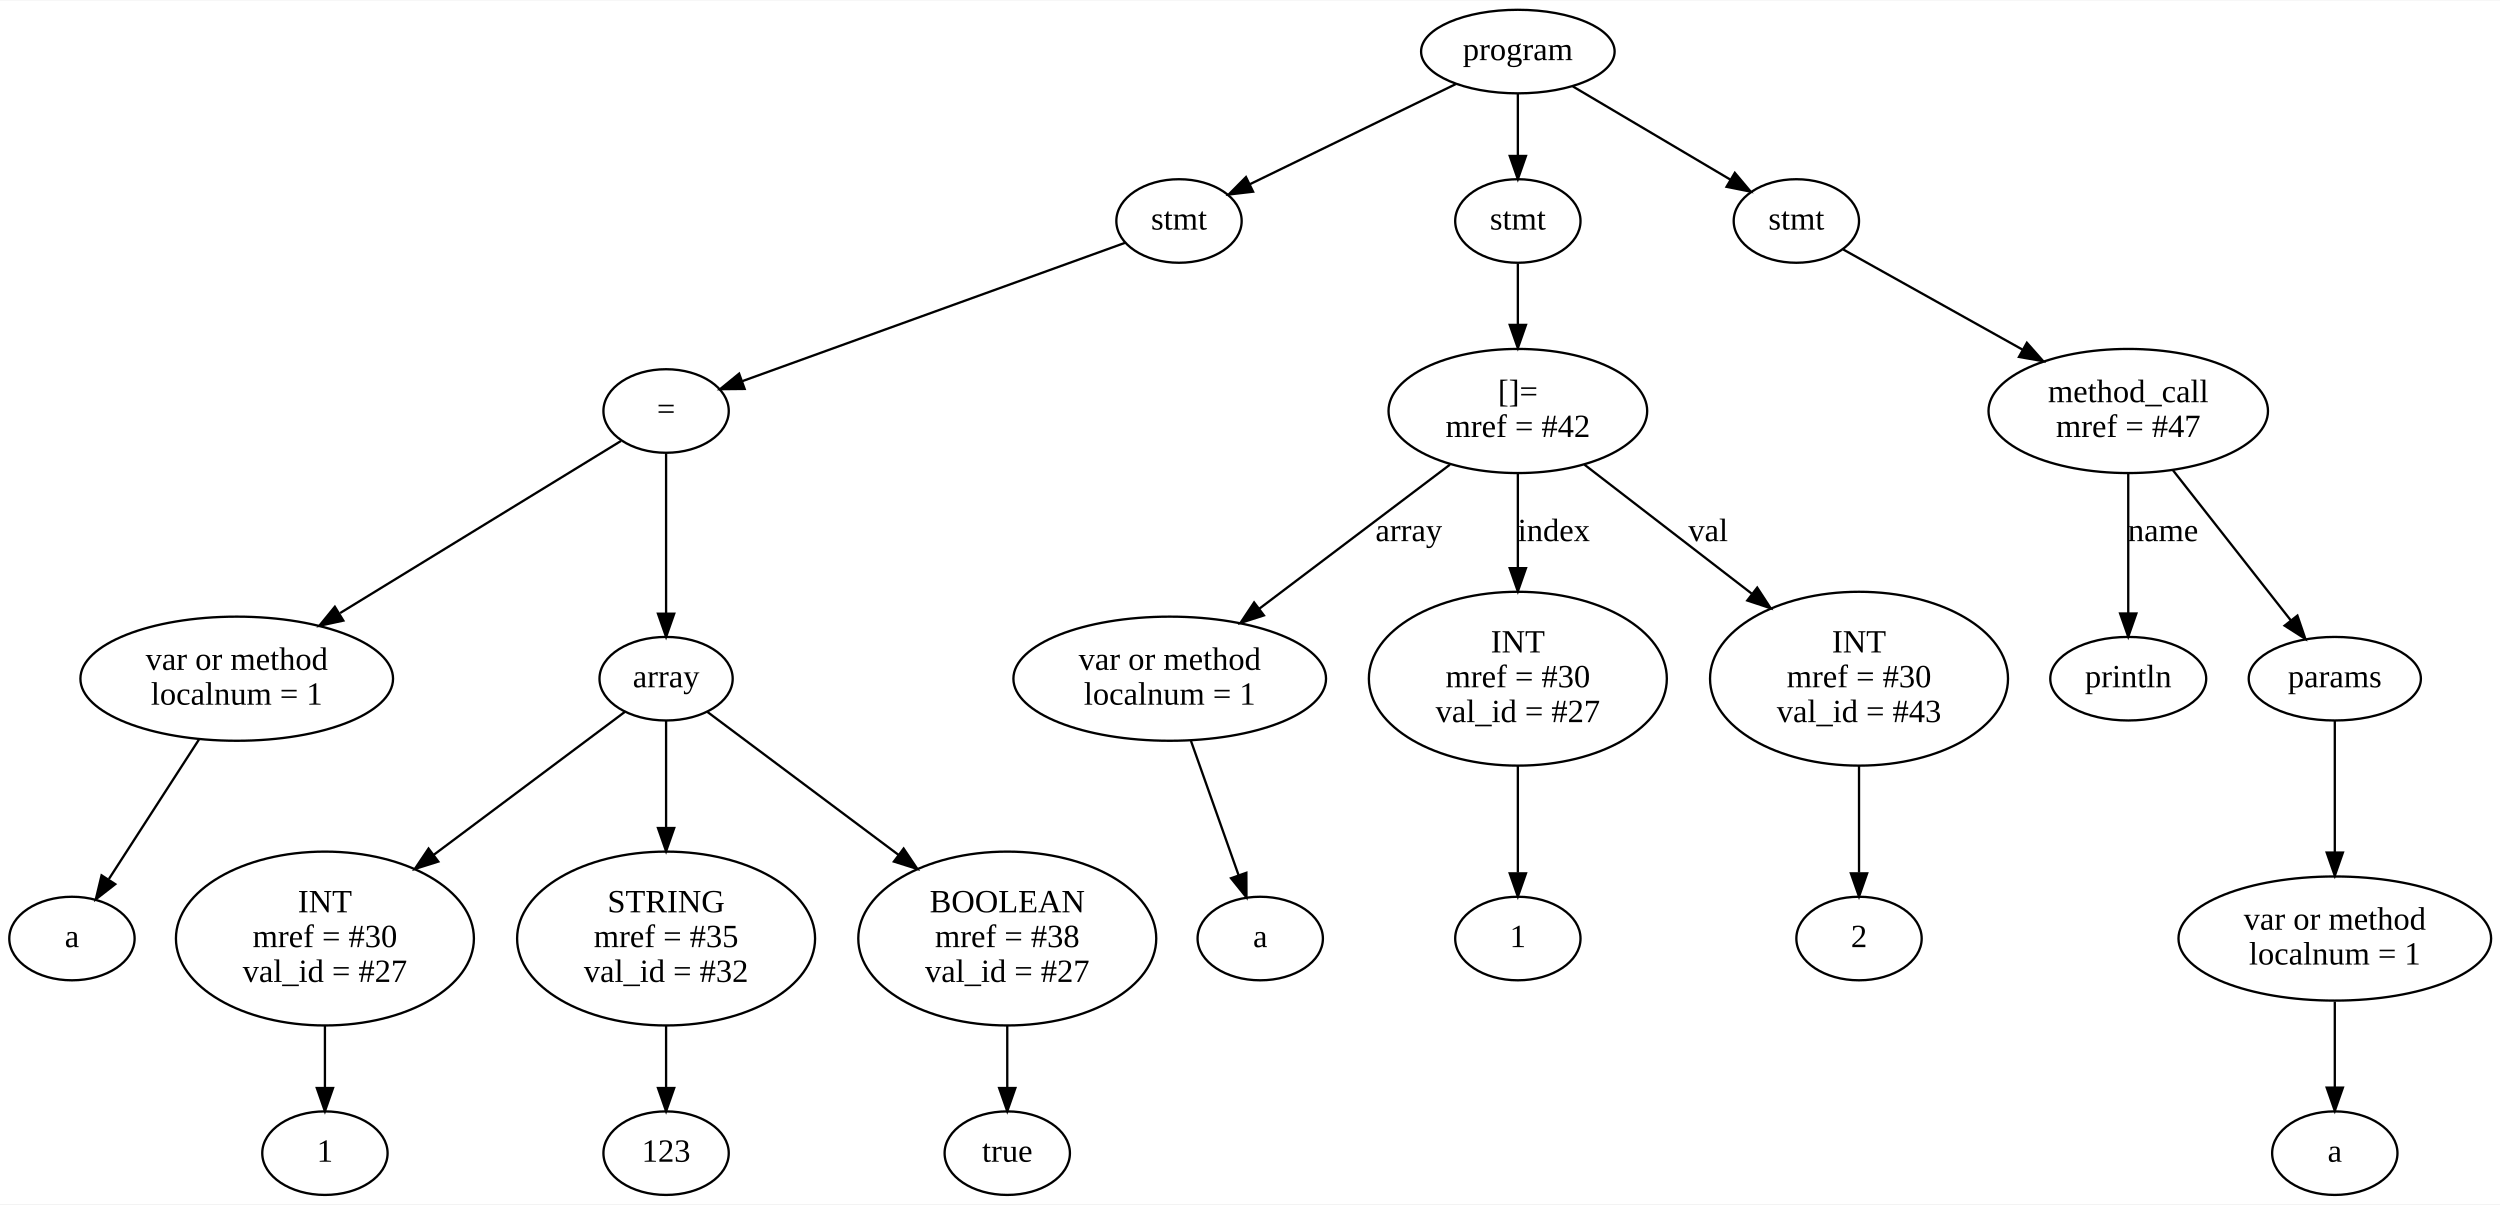
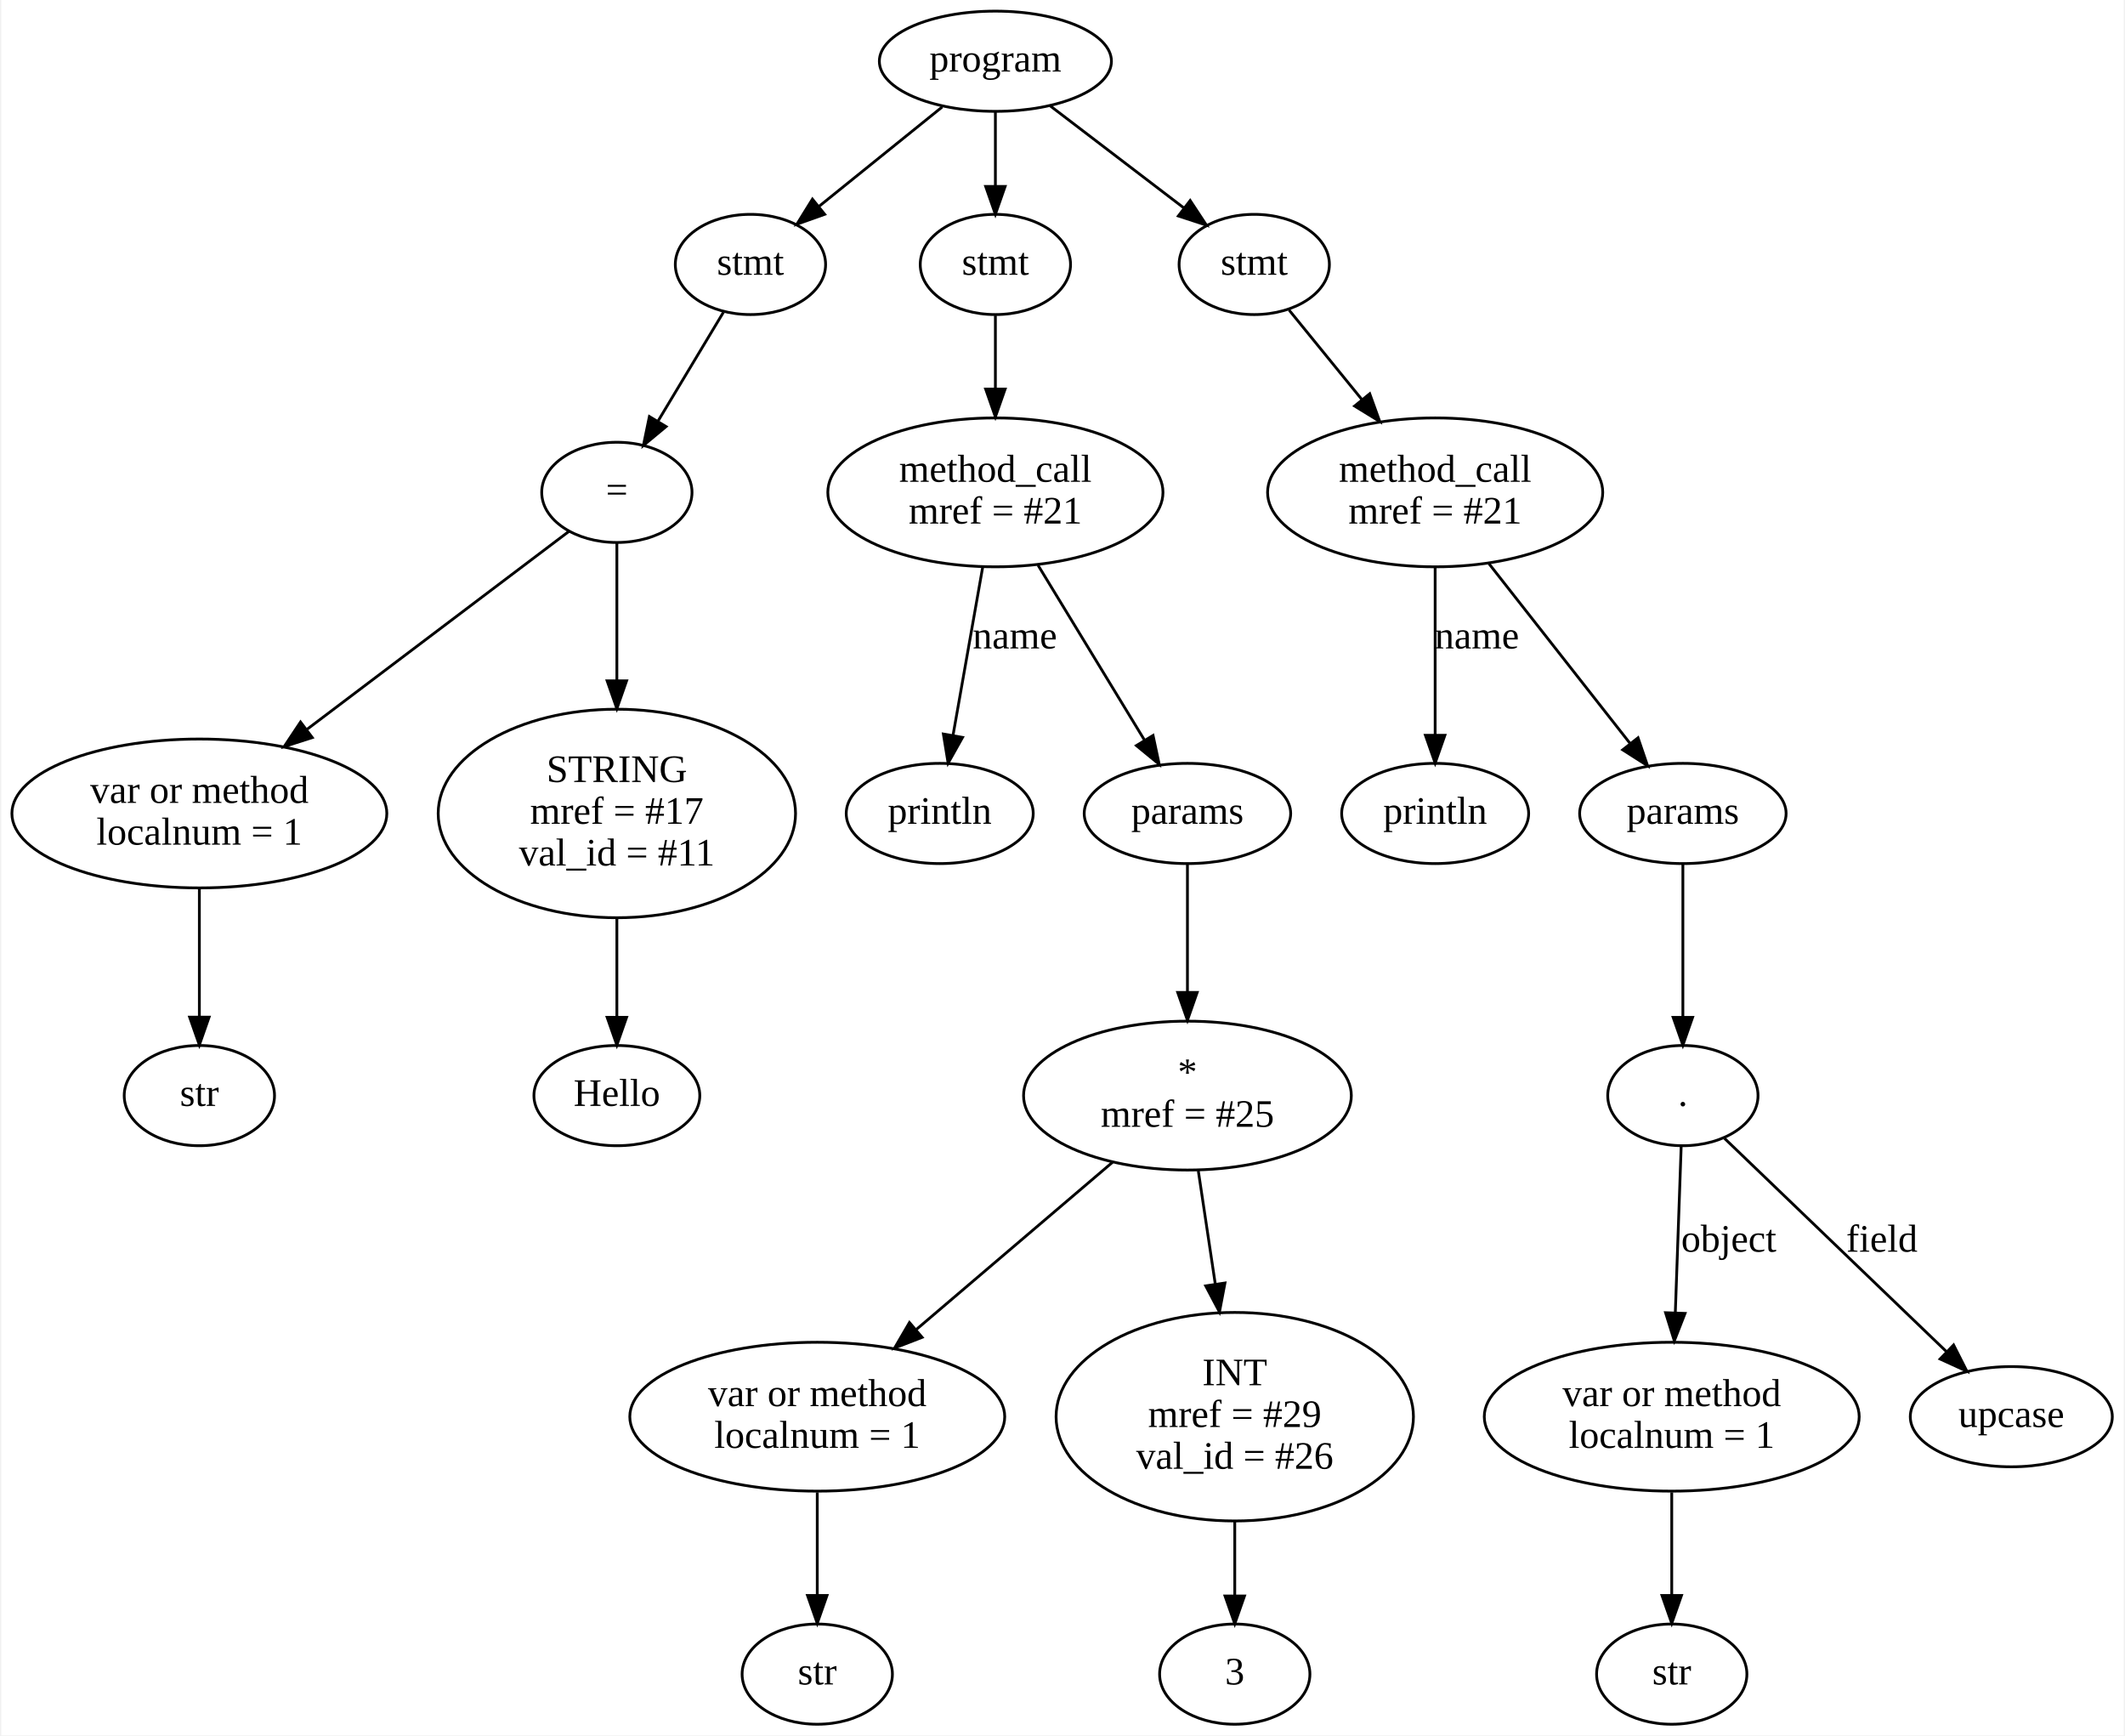
- <svg xmlns="http://www.w3.org/2000/svg" width="1077pt" height="519pt" viewBox="0.00 0.00 1077.18 518.65">
-   <g id="graph0" class="graph" transform="scale(1 1) rotate(0) translate(4 514.647)">
-     <polygon fill="white" stroke="none" points="-4,4 -4,-514.647 1073.18,-514.647 1073.18,4 -4,4" />
+ <svg xmlns="http://www.w3.org/2000/svg" width="763pt" height="623pt" viewBox="0.00 0.00 762.57 623.39">
+   <g id="graph0" class="graph" transform="scale(1 1) rotate(0) translate(4 619.387)">
+     <polygon fill="white" stroke="none" points="-4,4 -4,-619.387 758.572,-619.387 758.572,4 -4,4" />
    <g id="node1" class="node">
-       <ellipse fill="none" stroke="black" cx="650" cy="-492.647" rx="41.693" ry="18" />
-       <text text-anchor="middle" x="650" y="-488.947" font-family="Times New Roman,serif" font-size="14.00">program</text>
+       <ellipse fill="none" stroke="black" cx="353.175" cy="-597.387" rx="41.693" ry="18" />
+       <text text-anchor="middle" x="353.175" y="-593.687" font-family="Times New Roman,serif" font-size="14.00">program</text>
    </g>
    <g id="node2" class="node">
-       <ellipse fill="none" stroke="black" cx="504" cy="-419.647" rx="27" ry="18" />
-       <text text-anchor="middle" x="504" y="-415.947" font-family="Times New Roman,serif" font-size="14.00">stmt</text>
+       <ellipse fill="none" stroke="black" cx="265.175" cy="-524.387" rx="27" ry="18" />
+       <text text-anchor="middle" x="265.175" y="-520.687" font-family="Times New Roman,serif" font-size="14.00">stmt</text>
+     </g>
+     <g id="edge6" class="edge">
+       <path fill="none" stroke="black" d="M334.08,-580.981C321.065,-570.48 303.716,-556.482 289.682,-545.159" />
+       <polygon fill="black" stroke="black" points="291.84,-542.404 281.86,-538.848 287.445,-547.852 291.84,-542.404" />
+     </g>
+     <g id="node8" class="node">
+       <ellipse fill="none" stroke="black" cx="353.175" cy="-524.387" rx="27" ry="18" />
+       <text text-anchor="middle" x="353.175" y="-520.687" font-family="Times New Roman,serif" font-size="14.00">stmt</text>
+     </g>
+     <g id="edge15" class="edge">
+       <path fill="none" stroke="black" d="M353.175,-579.2C353.175,-571.176 353.175,-561.434 353.175,-552.456" />
+       <polygon fill="black" stroke="black" points="356.675,-552.416 353.175,-542.416 349.675,-552.416 356.675,-552.416" />
+     </g>
+     <g id="node17" class="node">
+       <ellipse fill="none" stroke="black" cx="446.175" cy="-524.387" rx="27" ry="18" />
+       <text text-anchor="middle" x="446.175" y="-520.687" font-family="Times New Roman,serif" font-size="14.00">stmt</text>
+     </g>
+     <g id="edge23" class="edge">
+       <path fill="none" stroke="black" d="M372.898,-581.33C386.934,-570.614 405.908,-556.128 421.032,-544.582" />
+       <polygon fill="black" stroke="black" points="423.157,-547.363 428.982,-538.513 418.91,-541.799 423.157,-547.363" />
+     </g>
+     <g id="node3" class="node">
+       <ellipse fill="none" stroke="black" cx="217.175" cy="-442.517" rx="27" ry="18" />
+       <text text-anchor="middle" x="217.175" y="-438.817" font-family="Times New Roman,serif" font-size="14.00">=</text>
+     </g>
+     <g id="edge5" class="edge">
+       <path fill="none" stroke="black" d="M255.462,-507.224C248.716,-496 239.604,-480.837 231.961,-468.12" />
+       <polygon fill="black" stroke="black" points="234.861,-466.151 226.71,-459.383 228.862,-469.757 234.861,-466.151" />
+     </g>
+     <g id="node4" class="node">
+       <ellipse fill="none" stroke="black" cx="67.175" cy="-327.17" rx="67.351" ry="26.741" />
+       <text text-anchor="middle" x="67.175" y="-330.97" font-family="Times New Roman,serif" font-size="14.00">var or method</text>
+       <text text-anchor="middle" x="67.175" y="-315.97" font-family="Times New Roman,serif" font-size="14.00"> localnum = 1</text>
+     </g>
+     <g id="edge3" class="edge">
+       <path fill="none" stroke="black" d="M199.968,-428.515C177.178,-411.293 136.323,-380.421 105.926,-357.452" />
+       <polygon fill="black" stroke="black" points="107.743,-354.438 97.654,-351.201 103.522,-360.023 107.743,-354.438" />
+     </g>
+     <g id="node6" class="node">
+       <ellipse fill="none" stroke="black" cx="217.175" cy="-327.17" rx="64.194" ry="37.453" />
+       <text text-anchor="middle" x="217.175" y="-338.47" font-family="Times New Roman,serif" font-size="14.00">STRING</text>
+       <text text-anchor="middle" x="217.175" y="-323.47" font-family="Times New Roman,serif" font-size="14.00"> mref = #17</text>
+       <text text-anchor="middle" x="217.175" y="-308.47" font-family="Times New Roman,serif" font-size="14.00"> val_id = #11</text>
+     </g>
+     <g id="edge4" class="edge">
+       <path fill="none" stroke="black" d="M217.175,-424.302C217.175,-411.152 217.175,-392.376 217.175,-374.902" />
+       <polygon fill="black" stroke="black" points="220.675,-374.816 217.175,-364.816 213.675,-374.816 220.675,-374.816" />
+     </g>
+     <g id="node5" class="node">
+       <ellipse fill="none" stroke="black" cx="67.175" cy="-225.823" rx="27" ry="18" />
+       <text text-anchor="middle" x="67.175" y="-222.123" font-family="Times New Roman,serif" font-size="14.00">str</text>
+     </g>
+     <g id="edge1" class="edge">
+       <path fill="none" stroke="black" d="M67.175,-300.068C67.175,-285.958 67.175,-268.544 67.175,-254.237" />
+       <polygon fill="black" stroke="black" points="70.675,-254.008 67.175,-244.008 63.675,-254.008 70.675,-254.008" />
+     </g>
+     <g id="node7" class="node">
+       <ellipse fill="none" stroke="black" cx="217.175" cy="-225.823" rx="29.795" ry="18" />
+       <text text-anchor="middle" x="217.175" y="-222.123" font-family="Times New Roman,serif" font-size="14.00">Hello</text>
+     </g>
+     <g id="edge2" class="edge">
+       <path fill="none" stroke="black" d="M217.175,-289.459C217.175,-277.769 217.175,-265.049 217.175,-254.144" />
+       <polygon fill="black" stroke="black" points="220.675,-253.95 217.175,-243.95 213.675,-253.95 220.675,-253.95" />
+     </g>
+     <g id="node9" class="node">
+       <ellipse fill="none" stroke="black" cx="353.175" cy="-442.517" rx="60.208" ry="26.741" />
+       <text text-anchor="middle" x="353.175" y="-446.317" font-family="Times New Roman,serif" font-size="14.00">method_call</text>
+       <text text-anchor="middle" x="353.175" y="-431.317" font-family="Times New Roman,serif" font-size="14.00"> mref = #21</text>
+     </g>
+     <g id="edge14" class="edge">
+       <path fill="none" stroke="black" d="M353.175,-506.056C353.175,-498.323 353.175,-488.903 353.175,-479.745" />
+       <polygon fill="black" stroke="black" points="356.675,-479.621 353.175,-469.621 349.675,-479.621 356.675,-479.621" />
+     </g>
+     <g id="node10" class="node">
+       <ellipse fill="none" stroke="black" cx="333.175" cy="-327.17" rx="33.595" ry="18" />
+       <text text-anchor="middle" x="333.175" y="-323.47" font-family="Times New Roman,serif" font-size="14.00">println</text>
+     </g>
+     <g id="edge7" class="edge">
+       <path fill="none" stroke="black" d="M348.587,-415.513C345.405,-397.483 341.178,-373.527 337.956,-355.264" />
+       <polygon fill="black" stroke="black" points="341.375,-354.497 336.19,-345.257 334.481,-355.713 341.375,-354.497" />
+       <text text-anchor="middle" x="360.175" y="-386.447" font-family="Times New Roman,serif" font-size="14.00">name</text>
+     </g>
+     <g id="node11" class="node">
+       <ellipse fill="none" stroke="black" cx="422.175" cy="-327.17" rx="37.093" ry="18" />
+       <text text-anchor="middle" x="422.175" y="-323.47" font-family="Times New Roman,serif" font-size="14.00">params</text>
+     </g>
+     <g id="edge8" class="edge">
+       <path fill="none" stroke="black" d="M368.488,-416.362C379.884,-397.641 395.376,-372.193 406.789,-353.445" />
+       <polygon fill="black" stroke="black" points="409.818,-355.199 412.029,-344.838 403.839,-351.56 409.818,-355.199" />
+     </g>
+     <g id="node12" class="node">
+       <ellipse fill="none" stroke="black" cx="422.175" cy="-225.823" rx="58.88" ry="26.741" />
+       <text text-anchor="middle" x="422.175" y="-229.623" font-family="Times New Roman,serif" font-size="14.00">*</text>
+       <text text-anchor="middle" x="422.175" y="-214.623" font-family="Times New Roman,serif" font-size="14.00"> mref = #25</text>
+     </g>
+     <g id="edge13" class="edge">
+       <path fill="none" stroke="black" d="M422.175,-308.865C422.175,-296.308 422.175,-278.863 422.175,-263.287" />
+       <polygon fill="black" stroke="black" points="425.675,-262.885 422.175,-252.885 418.675,-262.885 425.675,-262.885" />
+     </g>
+     <g id="node13" class="node">
+       <ellipse fill="none" stroke="black" cx="289.175" cy="-110.477" rx="67.351" ry="26.741" />
+       <text text-anchor="middle" x="289.175" y="-114.277" font-family="Times New Roman,serif" font-size="14.00">var or method</text>
+       <text text-anchor="middle" x="289.175" y="-99.277" font-family="Times New Roman,serif" font-size="14.00"> localnum = 1</text>
    </g>
    <g id="edge11" class="edge">
-       <path fill="none" stroke="black" d="M623.221,-478.624C598.147,-466.43 560.712,-448.226 534.497,-435.478" />
-       <polygon fill="black" stroke="black" points="535.915,-432.275 525.391,-431.049 532.853,-438.57 535.915,-432.275" />
-     </g>
-     <g id="node13" class="node">
-       <ellipse fill="none" stroke="black" cx="650" cy="-419.647" rx="27" ry="18" />
-       <text text-anchor="middle" x="650" y="-415.947" font-family="Times New Roman,serif" font-size="14.00">stmt</text>
+       <path fill="none" stroke="black" d="M395.261,-201.886C374.98,-184.602 346.976,-160.736 324.833,-141.865" />
+       <polygon fill="black" stroke="black" points="326.846,-138.983 316.965,-135.16 322.306,-144.31 326.846,-138.983" />
+     </g>
+     <g id="node15" class="node">
+       <ellipse fill="none" stroke="black" cx="439.175" cy="-110.477" rx="64.194" ry="37.453" />
+       <text text-anchor="middle" x="439.175" y="-121.777" font-family="Times New Roman,serif" font-size="14.00">INT</text>
+       <text text-anchor="middle" x="439.175" y="-106.777" font-family="Times New Roman,serif" font-size="14.00"> mref = #29</text>
+       <text text-anchor="middle" x="439.175" y="-91.777" font-family="Times New Roman,serif" font-size="14.00"> val_id = #26</text>
+     </g>
+     <g id="edge12" class="edge">
+       <path fill="none" stroke="black" d="M426.075,-198.819C427.89,-186.723 430.104,-171.959 432.192,-158.036" />
+       <polygon fill="black" stroke="black" points="435.661,-158.506 433.683,-148.097 428.738,-157.468 435.661,-158.506" />
+     </g>
+     <g id="node14" class="node">
+       <ellipse fill="none" stroke="black" cx="289.175" cy="-18" rx="27" ry="18" />
+       <text text-anchor="middle" x="289.175" y="-14.3" font-family="Times New Roman,serif" font-size="14.00">str</text>
+     </g>
+     <g id="edge9" class="edge">
+       <path fill="none" stroke="black" d="M289.175,-83.307C289.175,-71.719 289.175,-58.088 289.175,-46.365" />
+       <polygon fill="black" stroke="black" points="292.675,-46.249 289.175,-36.249 285.675,-46.249 292.675,-46.249" />
+     </g>
+     <g id="node16" class="node">
+       <ellipse fill="none" stroke="black" cx="439.175" cy="-18" rx="27" ry="18" />
+       <text text-anchor="middle" x="439.175" y="-14.3" font-family="Times New Roman,serif" font-size="14.00">3</text>
+     </g>
+     <g id="edge10" class="edge">
+       <path fill="none" stroke="black" d="M439.175,-72.937C439.175,-63.971 439.175,-54.532 439.175,-46.1" />
+       <polygon fill="black" stroke="black" points="442.675,-46.069 439.175,-36.069 435.675,-46.069 442.675,-46.069" />
+     </g>
+     <g id="node18" class="node">
+       <ellipse fill="none" stroke="black" cx="511.175" cy="-442.517" rx="60.208" ry="26.741" />
+       <text text-anchor="middle" x="511.175" y="-446.317" font-family="Times New Roman,serif" font-size="14.00">method_call</text>
+       <text text-anchor="middle" x="511.175" y="-431.317" font-family="Times New Roman,serif" font-size="14.00"> mref = #21</text>
+     </g>
+     <g id="edge22" class="edge">
+       <path fill="none" stroke="black" d="M458.708,-507.987C466.129,-498.868 475.819,-486.962 484.848,-475.867" />
+       <polygon fill="black" stroke="black" points="487.667,-477.948 491.264,-467.982 482.238,-473.529 487.667,-477.948" />
+     </g>
+     <g id="node19" class="node">
+       <ellipse fill="none" stroke="black" cx="511.175" cy="-327.17" rx="33.595" ry="18" />
+       <text text-anchor="middle" x="511.175" y="-323.47" font-family="Times New Roman,serif" font-size="14.00">println</text>
+     </g>
+     <g id="edge16" class="edge">
+       <path fill="none" stroke="black" d="M511.175,-415.513C511.175,-397.483 511.175,-373.527 511.175,-355.264" />
+       <polygon fill="black" stroke="black" points="514.675,-355.257 511.175,-345.257 507.675,-355.257 514.675,-355.257" />
+       <text text-anchor="middle" x="526.175" y="-386.447" font-family="Times New Roman,serif" font-size="14.00">name</text>
+     </g>
+     <g id="node20" class="node">
+       <ellipse fill="none" stroke="black" cx="600.175" cy="-327.17" rx="37.093" ry="18" />
+       <text text-anchor="middle" x="600.175" y="-323.47" font-family="Times New Roman,serif" font-size="14.00">params</text>
+     </g>
+     <g id="edge17" class="edge">
+       <path fill="none" stroke="black" d="M530.487,-416.922C545.539,-397.752 566.325,-371.28 581.272,-352.244" />
+       <polygon fill="black" stroke="black" points="584.064,-354.356 587.487,-344.329 578.559,-350.033 584.064,-354.356" />
+     </g>
+     <g id="node21" class="node">
+       <ellipse fill="none" stroke="black" cx="600.175" cy="-225.823" rx="27" ry="18" />
+       <text text-anchor="middle" x="600.175" y="-222.123" font-family="Times New Roman,serif" font-size="14.00">.</text>
+     </g>
+     <g id="edge21" class="edge">
+       <path fill="none" stroke="black" d="M600.175,-308.865C600.175,-293.765 600.175,-271.596 600.175,-254.108" />
+       <polygon fill="black" stroke="black" points="603.675,-253.93 600.175,-243.93 596.675,-253.93 603.675,-253.93" />
+     </g>
+     <g id="node22" class="node">
+       <ellipse fill="none" stroke="black" cx="596.175" cy="-110.477" rx="67.351" ry="26.741" />
+       <text text-anchor="middle" x="596.175" y="-114.277" font-family="Times New Roman,serif" font-size="14.00">var or method</text>
+       <text text-anchor="middle" x="596.175" y="-99.277" font-family="Times New Roman,serif" font-size="14.00"> localnum = 1</text>
    </g>
    <g id="edge19" class="edge">
-       <path fill="none" stroke="black" d="M650,-474.46C650,-466.436 650,-456.694 650,-447.716" />
-       <polygon fill="black" stroke="black" points="653.5,-447.676 650,-437.676 646.5,-447.676 653.5,-447.676" />
-     </g>
-     <g id="node21" class="node">
-       <ellipse fill="none" stroke="black" cx="770" cy="-419.647" rx="27" ry="18" />
-       <text text-anchor="middle" x="770" y="-415.947" font-family="Times New Roman,serif" font-size="14.00">stmt</text>
-     </g>
-     <g id="edge25" class="edge">
-       <path fill="none" stroke="black" d="M673.708,-477.619C693.224,-466.073 720.945,-449.671 741.636,-437.429" />
-       <polygon fill="black" stroke="black" points="743.486,-440.401 750.31,-432.296 739.922,-434.376 743.486,-440.401" />
-     </g>
-     <g id="node3" class="node">
-       <ellipse fill="none" stroke="black" cx="283" cy="-337.777" rx="27" ry="18" />
-       <text text-anchor="middle" x="283" y="-334.077" font-family="Times New Roman,serif" font-size="14.00">=</text>
-     </g>
-     <g id="edge10" class="edge">
-       <path fill="none" stroke="black" d="M480.767,-410.25C441.306,-395.989 361.081,-366.996 315.876,-350.658" />
-       <polygon fill="black" stroke="black" points="316.848,-347.288 306.253,-347.181 314.469,-353.871 316.848,-347.288" />
-     </g>
-     <g id="node4" class="node">
-       <ellipse fill="none" stroke="black" cx="98" cy="-222.43" rx="67.351" ry="26.741" />
-       <text text-anchor="middle" x="98" y="-226.23" font-family="Times New Roman,serif" font-size="14.00">var or method</text>
-       <text text-anchor="middle" x="98" y="-211.23" font-family="Times New Roman,serif" font-size="14.00"> localnum = 1</text>
-     </g>
-     <g id="edge8" class="edge">
-       <path fill="none" stroke="black" d="M263.551,-324.861C235.038,-307.391 181.098,-274.343 142.535,-250.716" />
-       <polygon fill="black" stroke="black" points="143.933,-247.468 133.577,-245.228 140.276,-253.436 143.933,-247.468" />
-     </g>
-     <g id="node6" class="node">
-       <ellipse fill="none" stroke="black" cx="283" cy="-222.43" rx="28.695" ry="18" />
-       <text text-anchor="middle" x="283" y="-218.73" font-family="Times New Roman,serif" font-size="14.00">array</text>
-     </g>
-     <g id="edge9" class="edge">
-       <path fill="none" stroke="black" d="M283,-319.562C283,-301.231 283,-271.966 283,-250.536" />
-       <polygon fill="black" stroke="black" points="286.5,-250.435 283,-240.436 279.5,-250.436 286.5,-250.435" />
-     </g>
-     <g id="node5" class="node">
-       <ellipse fill="none" stroke="black" cx="27" cy="-110.477" rx="27" ry="18" />
-       <text text-anchor="middle" x="27" y="-106.777" font-family="Times New Roman,serif" font-size="14.00">a</text>
-     </g>
-     <g id="edge1" class="edge">
-       <path fill="none" stroke="black" d="M81.711,-196.204C70.067,-178.171 54.476,-154.027 42.917,-136.126" />
-       <polygon fill="black" stroke="black" points="45.647,-133.902 37.282,-127.4 39.766,-137.699 45.647,-133.902" />
-     </g>
-     <g id="node7" class="node">
-       <ellipse fill="none" stroke="black" cx="136" cy="-110.477" rx="64.194" ry="37.453" />
-       <text text-anchor="middle" x="136" y="-121.777" font-family="Times New Roman,serif" font-size="14.00">INT</text>
-       <text text-anchor="middle" x="136" y="-106.777" font-family="Times New Roman,serif" font-size="14.00"> mref = #30</text>
-       <text text-anchor="middle" x="136" y="-91.777" font-family="Times New Roman,serif" font-size="14.00"> val_id = #27</text>
-     </g>
-     <g id="edge3" class="edge">
-       <path fill="none" stroke="black" d="M265.268,-208.167C244.974,-192.987 210.918,-167.514 182.856,-146.524" />
-       <polygon fill="black" stroke="black" points="184.844,-143.64 174.74,-140.453 180.651,-149.246 184.844,-143.64" />
-     </g>
-     <g id="node9" class="node">
-       <ellipse fill="none" stroke="black" cx="283" cy="-110.477" rx="64.194" ry="37.453" />
-       <text text-anchor="middle" x="283" y="-121.777" font-family="Times New Roman,serif" font-size="14.00">STRING</text>
-       <text text-anchor="middle" x="283" y="-106.777" font-family="Times New Roman,serif" font-size="14.00"> mref = #35</text>
-       <text text-anchor="middle" x="283" y="-91.777" font-family="Times New Roman,serif" font-size="14.00"> val_id = #32</text>
-     </g>
-     <g id="edge5" class="edge">
-       <path fill="none" stroke="black" d="M283,-204.25C283,-191.845 283,-174.465 283,-158.097" />
-       <polygon fill="black" stroke="black" points="286.5,-158.089 283,-148.09 279.5,-158.09 286.5,-158.089" />
-     </g>
-     <g id="node11" class="node">
-       <ellipse fill="none" stroke="black" cx="430" cy="-110.477" rx="64.194" ry="37.453" />
-       <text text-anchor="middle" x="430" y="-121.777" font-family="Times New Roman,serif" font-size="14.00">BOOLEAN</text>
-       <text text-anchor="middle" x="430" y="-106.777" font-family="Times New Roman,serif" font-size="14.00"> mref = #38</text>
-       <text text-anchor="middle" x="430" y="-91.777" font-family="Times New Roman,serif" font-size="14.00"> val_id = #27</text>
-     </g>
-     <g id="edge7" class="edge">
-       <path fill="none" stroke="black" d="M300.732,-208.167C321.026,-192.987 355.082,-167.514 383.144,-146.524" />
-       <polygon fill="black" stroke="black" points="385.349,-149.246 391.26,-140.453 381.156,-143.64 385.349,-149.246" />
-     </g>
-     <g id="node8" class="node">
-       <ellipse fill="none" stroke="black" cx="136" cy="-18" rx="27" ry="18" />
-       <text text-anchor="middle" x="136" y="-14.3" font-family="Times New Roman,serif" font-size="14.00">1</text>
-     </g>
-     <g id="edge2" class="edge">
-       <path fill="none" stroke="black" d="M136,-72.937C136,-63.971 136,-54.532 136,-46.1" />
-       <polygon fill="black" stroke="black" points="139.5,-46.069 136,-36.069 132.5,-46.069 139.5,-46.069" />
-     </g>
-     <g id="node10" class="node">
-       <ellipse fill="none" stroke="black" cx="283" cy="-18" rx="27" ry="18" />
-       <text text-anchor="middle" x="283" y="-14.3" font-family="Times New Roman,serif" font-size="14.00">123</text>
-     </g>
-     <g id="edge4" class="edge">
-       <path fill="none" stroke="black" d="M283,-72.937C283,-63.971 283,-54.532 283,-46.1" />
-       <polygon fill="black" stroke="black" points="286.5,-46.069 283,-36.069 279.5,-46.069 286.5,-46.069" />
-     </g>
-     <g id="node12" class="node">
-       <ellipse fill="none" stroke="black" cx="430" cy="-18" rx="27" ry="18" />
-       <text text-anchor="middle" x="430" y="-14.3" font-family="Times New Roman,serif" font-size="14.00">true</text>
-     </g>
-     <g id="edge6" class="edge">
-       <path fill="none" stroke="black" d="M430,-72.937C430,-63.971 430,-54.532 430,-46.1" />
-       <polygon fill="black" stroke="black" points="433.5,-46.069 430,-36.069 426.5,-46.069 433.5,-46.069" />
-     </g>
-     <g id="node14" class="node">
-       <ellipse fill="none" stroke="black" cx="650" cy="-337.777" rx="55.723" ry="26.741" />
-       <text text-anchor="middle" x="650" y="-341.577" font-family="Times New Roman,serif" font-size="14.00">[]=</text>
-       <text text-anchor="middle" x="650" y="-326.577" font-family="Times New Roman,serif" font-size="14.00">mref = #42</text>
+       <path fill="none" stroke="black" d="M599.568,-207.608C599.009,-191.787 598.164,-167.821 597.456,-147.777" />
+       <polygon fill="black" stroke="black" points="600.952,-147.587 597.101,-137.717 593.956,-147.834 600.952,-147.587" />
+       <text text-anchor="middle" x="616.675" y="-169.753" font-family="Times New Roman,serif" font-size="14.00">object</text>
+     </g>
+     <g id="node24" class="node">
+       <ellipse fill="none" stroke="black" cx="718.175" cy="-110.477" rx="36.294" ry="18" />
+       <text text-anchor="middle" x="718.175" y="-106.777" font-family="Times New Roman,serif" font-size="14.00">upcase</text>
+     </g>
+     <g id="edge20" class="edge">
+       <path fill="none" stroke="black" d="M615.12,-210.468C635.265,-191.117 671.332,-156.473 695.007,-133.731" />
+       <polygon fill="black" stroke="black" points="697.436,-136.252 702.223,-126.8 692.586,-131.203 697.436,-136.252" />
+       <text text-anchor="middle" x="671.675" y="-169.753" font-family="Times New Roman,serif" font-size="14.00">field</text>
+     </g>
+     <g id="node23" class="node">
+       <ellipse fill="none" stroke="black" cx="596.175" cy="-18" rx="27" ry="18" />
+       <text text-anchor="middle" x="596.175" y="-14.3" font-family="Times New Roman,serif" font-size="14.00">str</text>
    </g>
    <g id="edge18" class="edge">
-       <path fill="none" stroke="black" d="M650,-401.316C650,-393.583 650,-384.163 650,-375.005" />
-       <polygon fill="black" stroke="black" points="653.5,-374.881 650,-364.881 646.5,-374.881 653.5,-374.881" />
-     </g>
-     <g id="node15" class="node">
-       <ellipse fill="none" stroke="black" cx="500" cy="-222.43" rx="67.351" ry="26.741" />
-       <text text-anchor="middle" x="500" y="-226.23" font-family="Times New Roman,serif" font-size="14.00">var or method</text>
-       <text text-anchor="middle" x="500" y="-211.23" font-family="Times New Roman,serif" font-size="14.00"> localnum = 1</text>
-     </g>
-     <g id="edge13" class="edge">
-       <path fill="none" stroke="black" d="M620.722,-314.653C597.258,-296.922 564.138,-271.895 538.522,-252.539" />
-       <polygon fill="black" stroke="black" points="540.579,-249.707 530.491,-246.47 536.359,-255.292 540.579,-249.707" />
-       <text text-anchor="middle" x="603" y="-281.707" font-family="Times New Roman,serif" font-size="14.00">array</text>
-     </g>
-     <g id="node17" class="node">
-       <ellipse fill="none" stroke="black" cx="650" cy="-222.43" rx="64.194" ry="37.453" />
-       <text text-anchor="middle" x="650" y="-233.73" font-family="Times New Roman,serif" font-size="14.00">INT</text>
-       <text text-anchor="middle" x="650" y="-218.73" font-family="Times New Roman,serif" font-size="14.00"> mref = #30</text>
-       <text text-anchor="middle" x="650" y="-203.73" font-family="Times New Roman,serif" font-size="14.00"> val_id = #27</text>
-     </g>
-     <g id="edge15" class="edge">
-       <path fill="none" stroke="black" d="M650,-310.773C650,-298.794 650,-284.198 650,-270.395" />
-       <polygon fill="black" stroke="black" points="653.5,-270.051 650,-260.051 646.5,-270.051 653.5,-270.051" />
-       <text text-anchor="middle" x="665.5" y="-281.707" font-family="Times New Roman,serif" font-size="14.00">index</text>
-     </g>
-     <g id="node19" class="node">
-       <ellipse fill="none" stroke="black" cx="797" cy="-222.43" rx="64.194" ry="37.453" />
-       <text text-anchor="middle" x="797" y="-233.73" font-family="Times New Roman,serif" font-size="14.00">INT</text>
-       <text text-anchor="middle" x="797" y="-218.73" font-family="Times New Roman,serif" font-size="14.00"> mref = #30</text>
-       <text text-anchor="middle" x="797" y="-203.73" font-family="Times New Roman,serif" font-size="14.00"> val_id = #43</text>
-     </g>
-     <g id="edge17" class="edge">
-       <path fill="none" stroke="black" d="M678.692,-314.653C699.171,-298.862 727.155,-277.285 750.766,-259.08" />
-       <polygon fill="black" stroke="black" points="753.133,-261.674 758.915,-252.796 748.859,-256.13 753.133,-261.674" />
-       <text text-anchor="middle" x="732" y="-281.707" font-family="Times New Roman,serif" font-size="14.00">val</text>
-     </g>
-     <g id="node16" class="node">
-       <ellipse fill="none" stroke="black" cx="539" cy="-110.477" rx="27" ry="18" />
-       <text text-anchor="middle" x="539" y="-106.777" font-family="Times New Roman,serif" font-size="14.00">a</text>
-     </g>
-     <g id="edge12" class="edge">
-       <path fill="none" stroke="black" d="M509.144,-195.651C515.317,-178.247 523.441,-155.344 529.655,-137.822" />
-       <polygon fill="black" stroke="black" points="533.02,-138.805 533.065,-128.21 526.423,-136.465 533.02,-138.805" />
-     </g>
-     <g id="node18" class="node">
-       <ellipse fill="none" stroke="black" cx="650" cy="-110.477" rx="27" ry="18" />
-       <text text-anchor="middle" x="650" y="-106.777" font-family="Times New Roman,serif" font-size="14.00">1</text>
-     </g>
-     <g id="edge14" class="edge">
-       <path fill="none" stroke="black" d="M650,-184.817C650,-169.832 650,-152.79 650,-138.908" />
-       <polygon fill="black" stroke="black" points="653.5,-138.551 650,-128.551 646.5,-138.551 653.5,-138.551" />
-     </g>
-     <g id="node20" class="node">
-       <ellipse fill="none" stroke="black" cx="797" cy="-110.477" rx="27" ry="18" />
-       <text text-anchor="middle" x="797" y="-106.777" font-family="Times New Roman,serif" font-size="14.00">2</text>
-     </g>
-     <g id="edge16" class="edge">
-       <path fill="none" stroke="black" d="M797,-184.817C797,-169.832 797,-152.79 797,-138.908" />
-       <polygon fill="black" stroke="black" points="800.5,-138.551 797,-128.551 793.5,-138.551 800.5,-138.551" />
-     </g>
-     <g id="node22" class="node">
-       <ellipse fill="none" stroke="black" cx="913" cy="-337.777" rx="60.208" ry="26.741" />
-       <text text-anchor="middle" x="913" y="-341.577" font-family="Times New Roman,serif" font-size="14.00">method_call</text>
-       <text text-anchor="middle" x="913" y="-326.577" font-family="Times New Roman,serif" font-size="14.00"> mref = #47</text>
-     </g>
-     <g id="edge24" class="edge">
-       <path fill="none" stroke="black" d="M790.185,-407.373C810.157,-396.218 841.419,-378.757 867.403,-364.244" />
-       <polygon fill="black" stroke="black" points="869.323,-367.181 876.347,-359.249 865.909,-361.069 869.323,-367.181" />
-     </g>
-     <g id="node23" class="node">
-       <ellipse fill="none" stroke="black" cx="913" cy="-222.43" rx="33.595" ry="18" />
-       <text text-anchor="middle" x="913" y="-218.73" font-family="Times New Roman,serif" font-size="14.00">println</text>
-     </g>
-     <g id="edge20" class="edge">
-       <path fill="none" stroke="black" d="M913,-310.773C913,-292.743 913,-268.787 913,-250.524" />
-       <polygon fill="black" stroke="black" points="916.5,-250.517 913,-240.517 909.5,-250.517 916.5,-250.517" />
-       <text text-anchor="middle" x="928" y="-281.707" font-family="Times New Roman,serif" font-size="14.00">name</text>
-     </g>
-     <g id="node24" class="node">
-       <ellipse fill="none" stroke="black" cx="1002" cy="-222.43" rx="37.093" ry="18" />
-       <text text-anchor="middle" x="1002" y="-218.73" font-family="Times New Roman,serif" font-size="14.00">params</text>
-     </g>
-     <g id="edge21" class="edge">
-       <path fill="none" stroke="black" d="M932.312,-312.182C947.364,-293.012 968.15,-266.54 983.097,-247.504" />
-       <polygon fill="black" stroke="black" points="985.889,-249.616 989.312,-239.589 980.383,-245.293 985.889,-249.616" />
-     </g>
-     <g id="node25" class="node">
-       <ellipse fill="none" stroke="black" cx="1002" cy="-110.477" rx="67.351" ry="26.741" />
-       <text text-anchor="middle" x="1002" y="-114.277" font-family="Times New Roman,serif" font-size="14.00">var or method</text>
-       <text text-anchor="middle" x="1002" y="-99.277" font-family="Times New Roman,serif" font-size="14.00"> localnum = 1</text>
-     </g>
-     <g id="edge23" class="edge">
-       <path fill="none" stroke="black" d="M1002,-204.25C1002,-189.165 1002,-166.722 1002,-147.689" />
-       <polygon fill="black" stroke="black" points="1005.5,-147.534 1002,-137.534 998.5,-147.534 1005.5,-147.534" />
-     </g>
-     <g id="node26" class="node">
-       <ellipse fill="none" stroke="black" cx="1002" cy="-18" rx="27" ry="18" />
-       <text text-anchor="middle" x="1002" y="-14.3" font-family="Times New Roman,serif" font-size="14.00">a</text>
-     </g>
-     <g id="edge22" class="edge">
-       <path fill="none" stroke="black" d="M1002,-83.307C1002,-71.719 1002,-58.088 1002,-46.365" />
-       <polygon fill="black" stroke="black" points="1005.5,-46.249 1002,-36.249 998.5,-46.249 1005.5,-46.249" />
+       <path fill="none" stroke="black" d="M596.175,-83.307C596.175,-71.719 596.175,-58.088 596.175,-46.365" />
+       <polygon fill="black" stroke="black" points="599.675,-46.249 596.175,-36.249 592.675,-46.249 599.675,-46.249" />
    </g>
  </g>
</svg>
